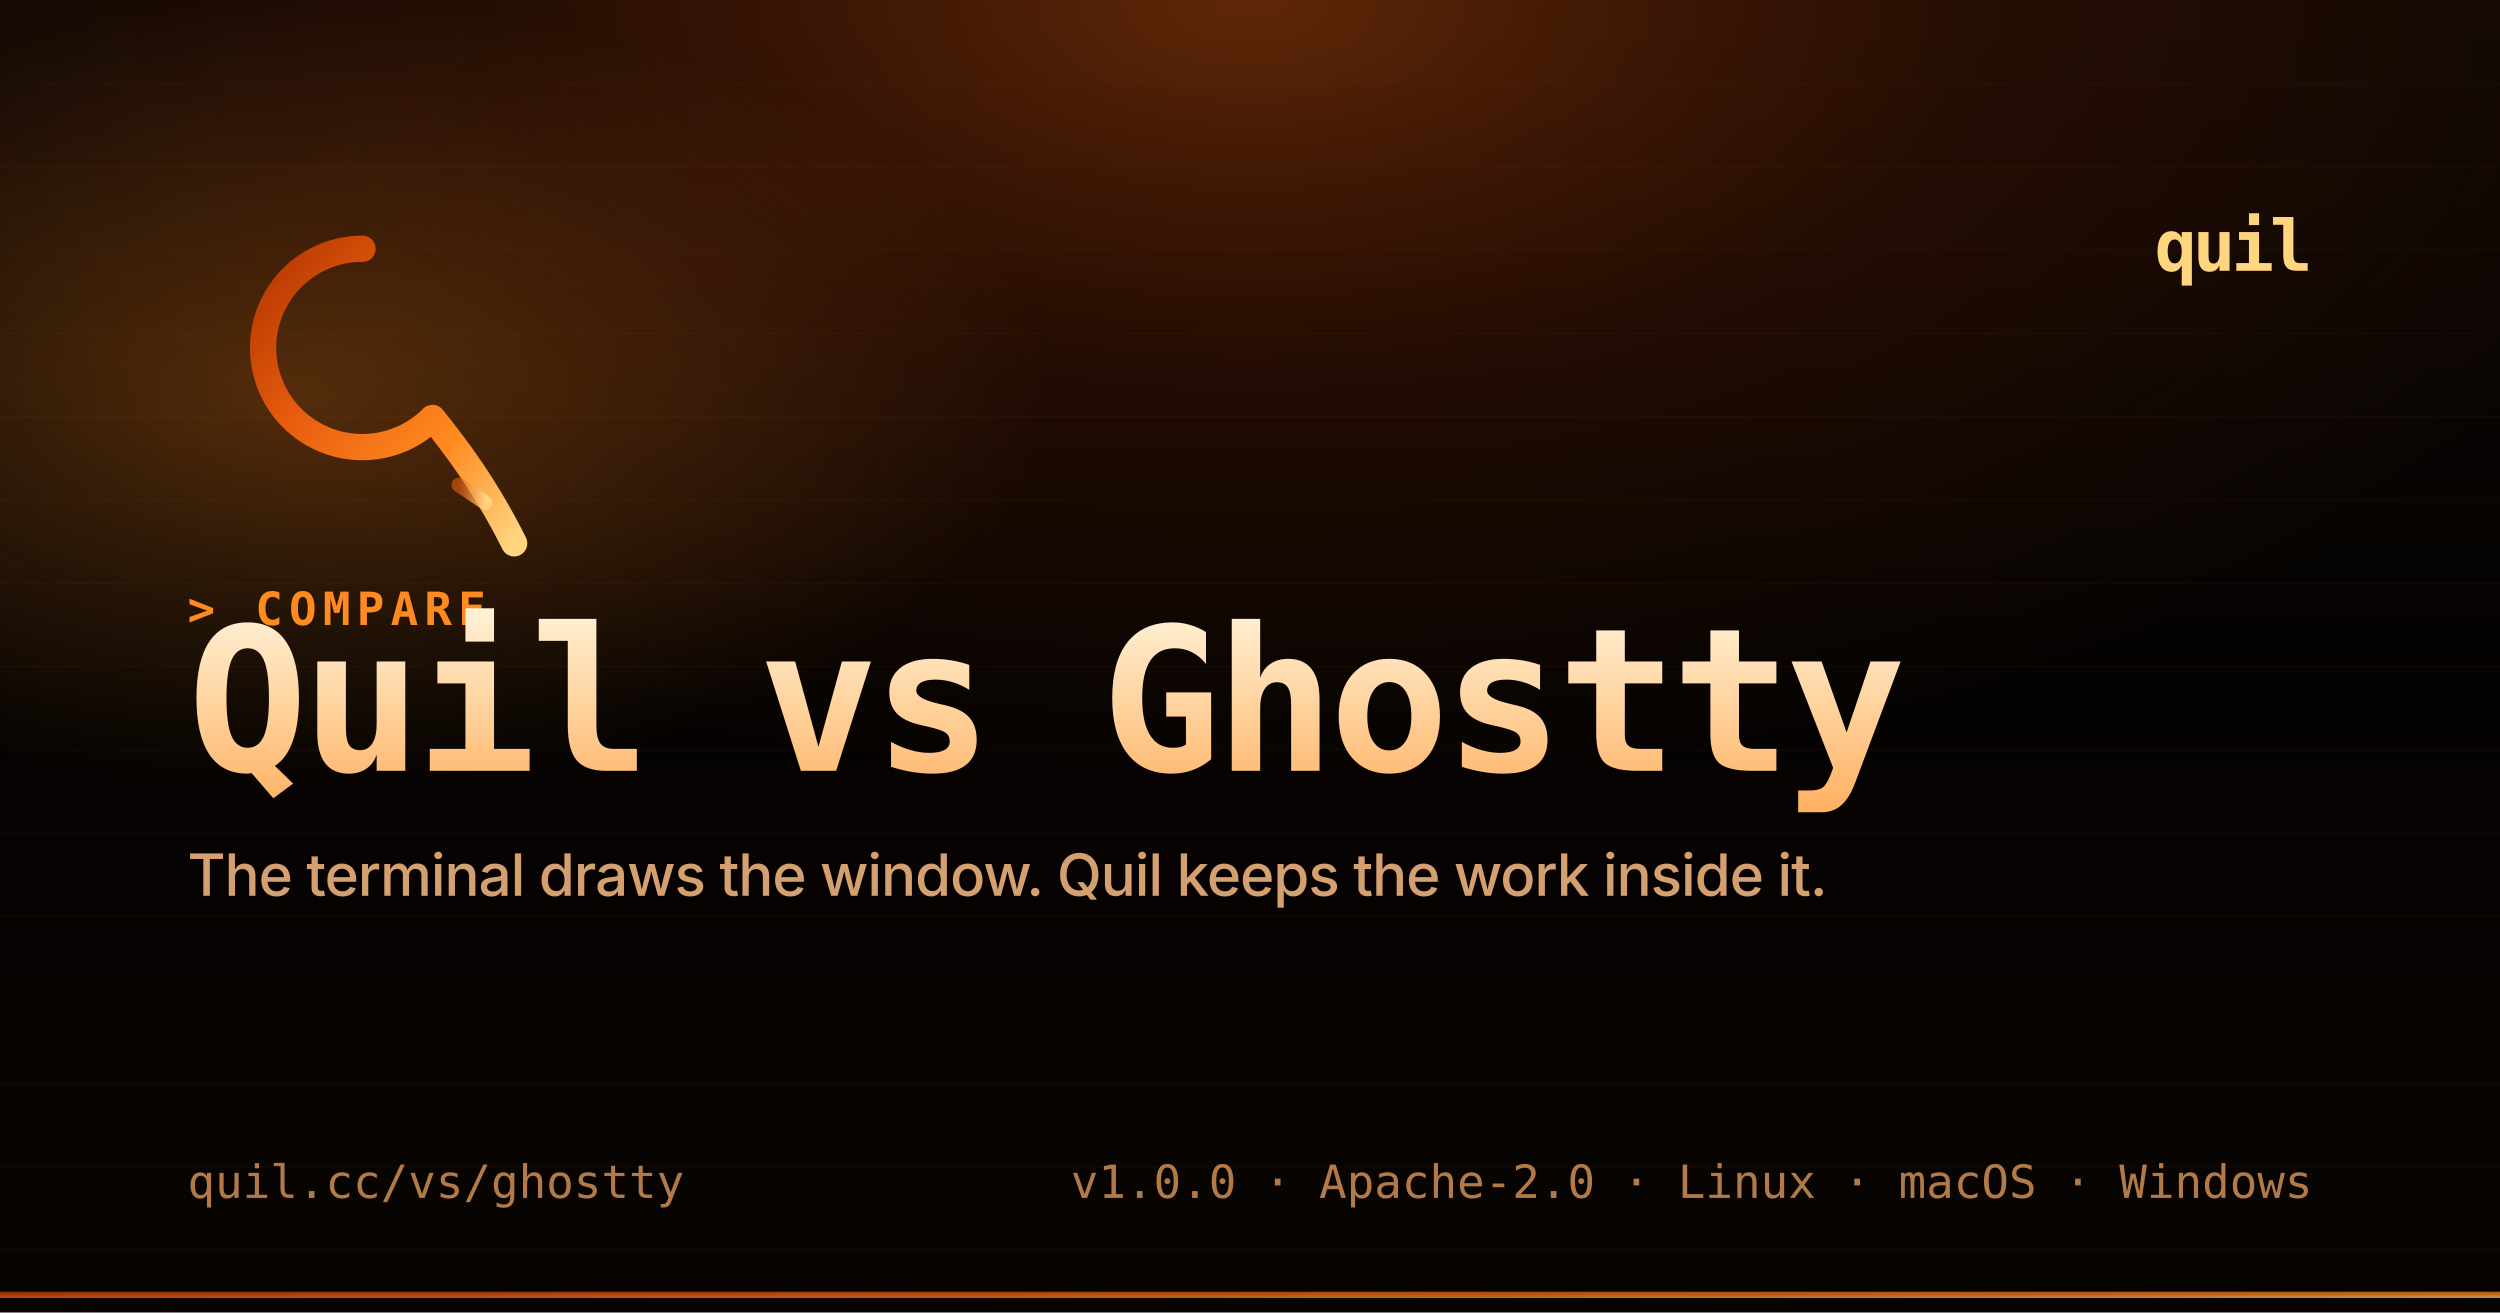
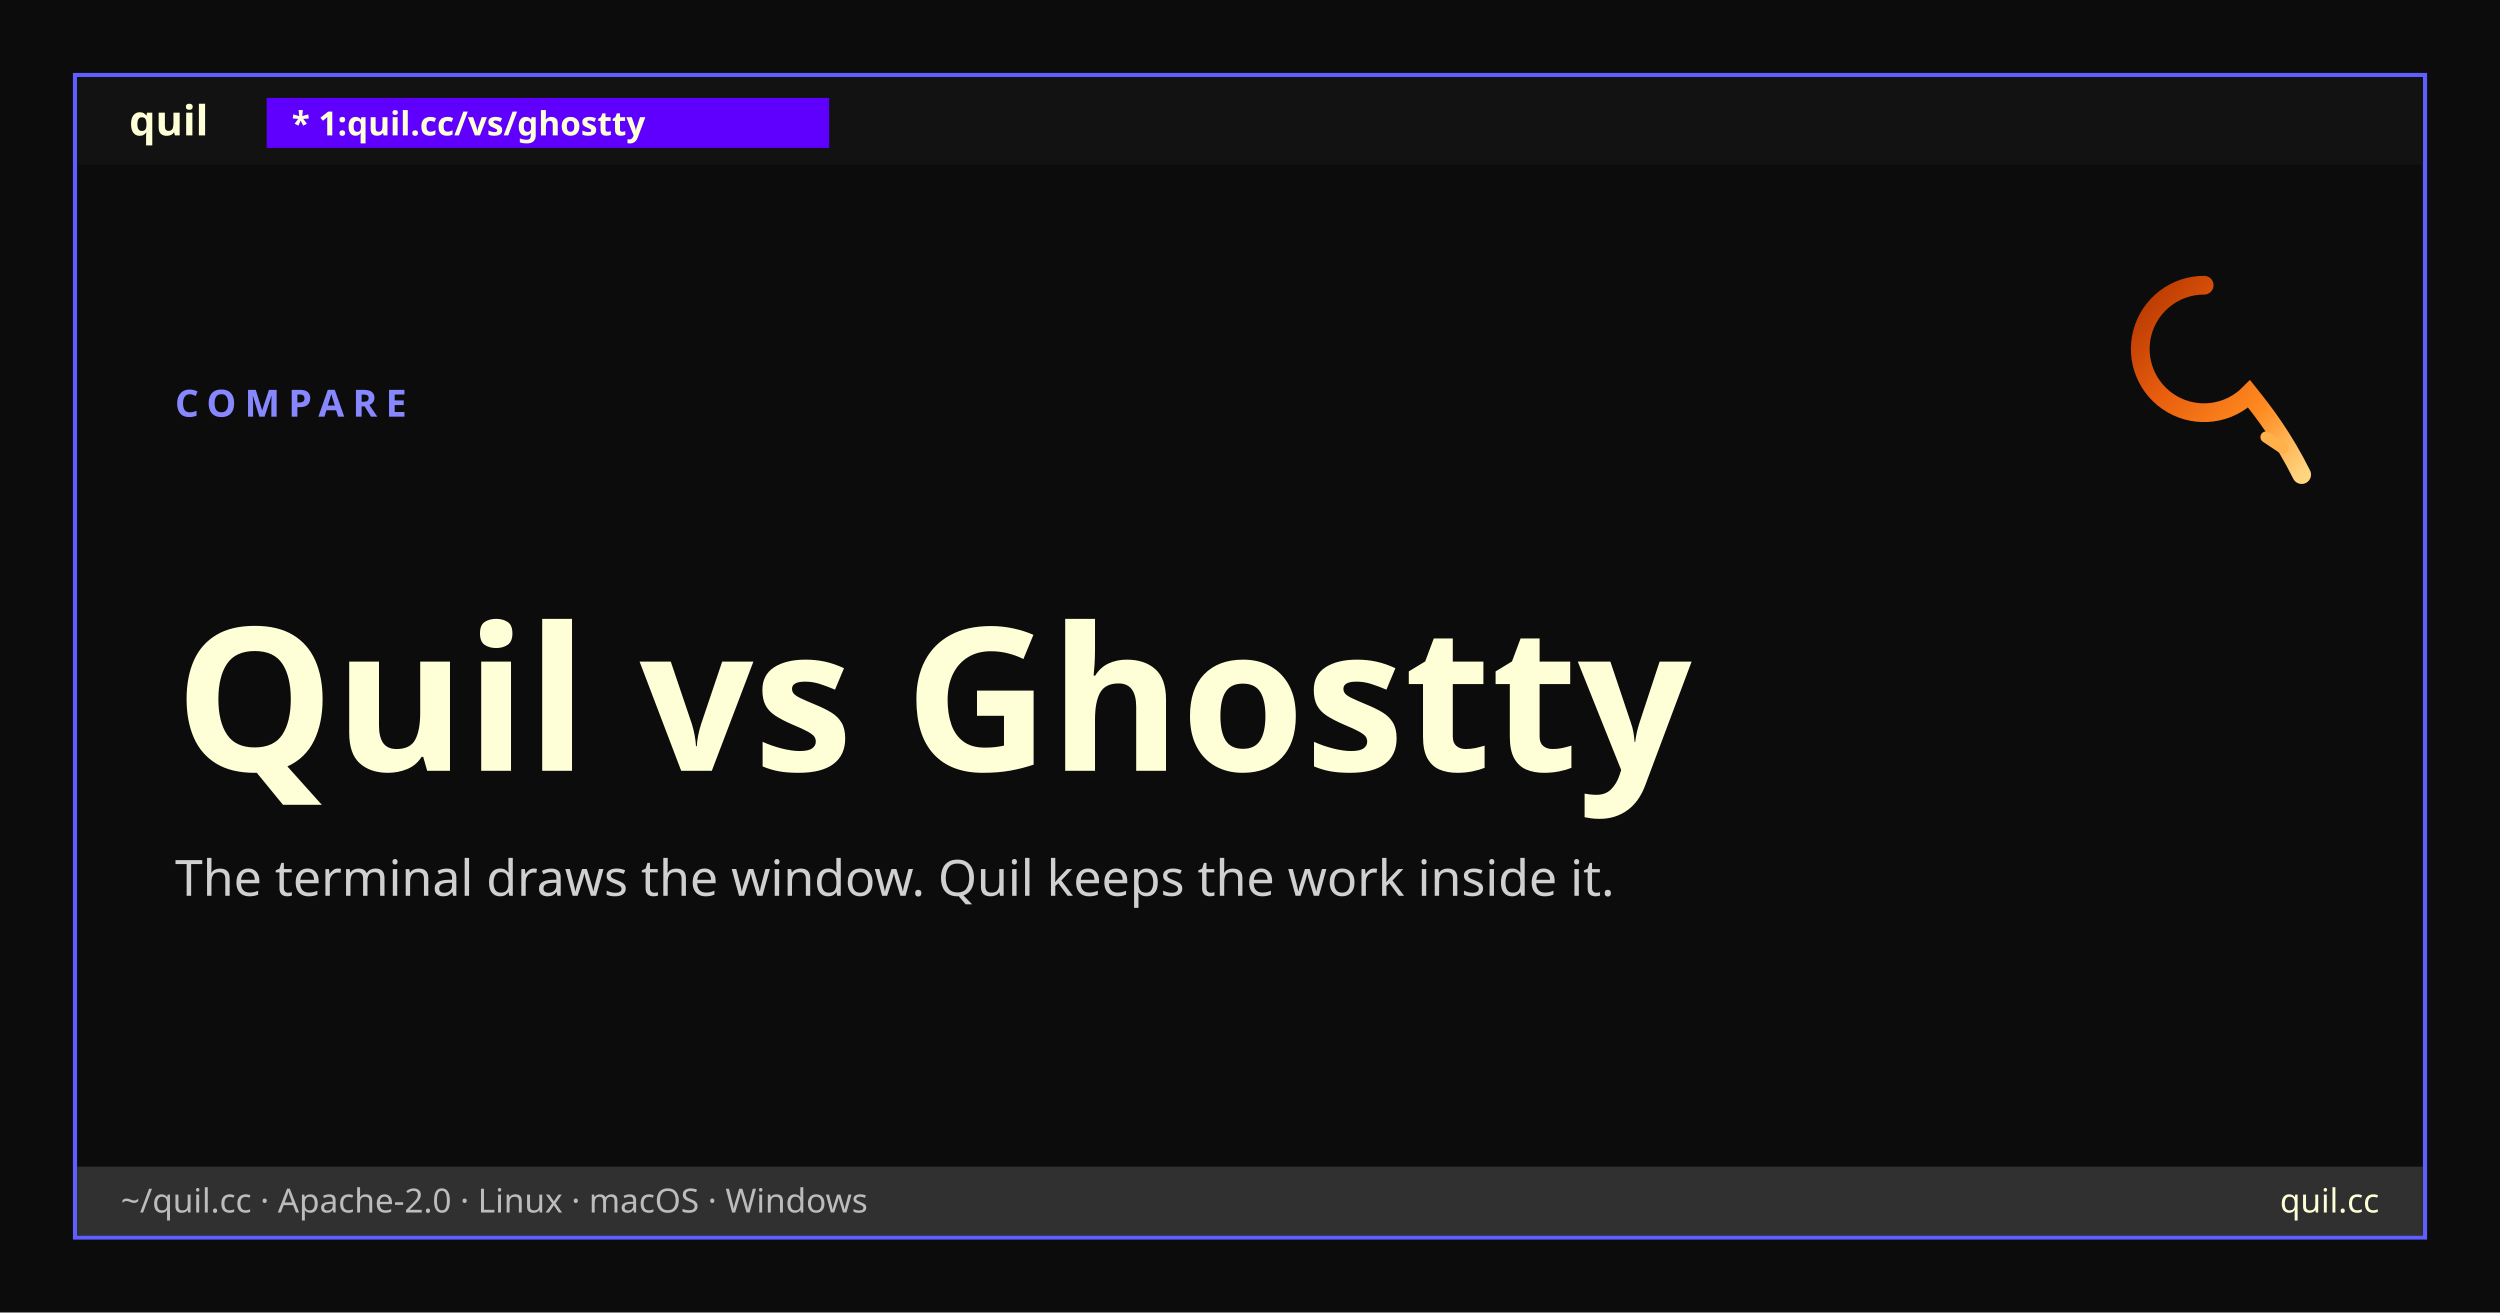
- <svg xmlns="http://www.w3.org/2000/svg" viewBox="0 0 1200 630" width="1200" height="630" role="img" aria-label="Quil — Quil vs Ghostty">
+ <svg xmlns="http://www.w3.org/2000/svg" width="1200" height="630" viewBox="0 0 1200 630" role="img" aria-label="Quil — Quil vs Ghostty">
  <defs>
-     <linearGradient id="bg" x1="0%" y1="0%" x2="0%" y2="100%">
-       <stop offset="0%" stop-color="#0D0704" />
-       <stop offset="50%" stop-color="#050302" />
-       <stop offset="100%" stop-color="#080402" />
-     </linearGradient>
-     <radialGradient id="glowEmber" cx="50%" cy="0%" r="60%">
-       <stop offset="0%" stop-color="#E85D0E" stop-opacity="0.38" />
-       <stop offset="50%" stop-color="#B33500" stop-opacity="0.14" />
-       <stop offset="100%" stop-color="#B33500" stop-opacity="0" />
-     </radialGradient>
-     <radialGradient id="glowBrand" cx="12%" cy="30%" r="30%">
-       <stop offset="0%" stop-color="#FF8A1F" stop-opacity="0.28" />
-       <stop offset="100%" stop-color="#FF8A1F" stop-opacity="0" />
-     </radialGradient>
-     <linearGradient id="ogStroke" x1="0%" y1="0%" x2="100%" y2="100%">
+     <linearGradient id="qs" x1="0%" y1="0%" x2="100%" y2="100%">
      <stop offset="0%" stop-color="#B33500" />
      <stop offset="35%" stop-color="#E85D0E" />
      <stop offset="70%" stop-color="#FF8A1F" />
      <stop offset="100%" stop-color="#FFD580" />
    </linearGradient>
-     <linearGradient id="ogBarb" x1="0%" y1="0%" x2="100%" y2="0%">
-       <stop offset="0%" stop-color="#E85D0E" stop-opacity="0.6" />
-       <stop offset="100%" stop-color="#FFD580" stop-opacity="0.9" />
-     </linearGradient>
-     <linearGradient id="ogTitle" x1="0%" y1="0%" x2="0%" y2="100%">
-       <stop offset="0%" stop-color="#FFF2D6" />
-       <stop offset="100%" stop-color="#FFB060" />
-     </linearGradient>
  </defs>
-   <rect x="0" y="0" width="1200" height="630" fill="url(#bg)" />
-   <rect x="0" y="0" width="1200" height="630" fill="url(#glowEmber)" />
-   <rect x="0" y="0" width="1200" height="630" fill="url(#glowBrand)" />
-   <g stroke="#FF8A1F" stroke-width="0.5" stroke-opacity="0.05">
-     <line x1="0" y1="40" x2="1200" y2="40" />
-     <line x1="0" y1="80" x2="1200" y2="80" />
-     <line x1="0" y1="120" x2="1200" y2="120" />
-     <line x1="0" y1="160" x2="1200" y2="160" />
-     <line x1="0" y1="200" x2="1200" y2="200" />
-     <line x1="0" y1="240" x2="1200" y2="240" />
-     <line x1="0" y1="280" x2="1200" y2="280" />
-     <line x1="0" y1="320" x2="1200" y2="320" />
-     <line x1="0" y1="360" x2="1200" y2="360" />
-     <line x1="0" y1="400" x2="1200" y2="400" />
-     <line x1="0" y1="440" x2="1200" y2="440" />
-     <line x1="0" y1="480" x2="1200" y2="480" />
-     <line x1="0" y1="520" x2="1200" y2="520" />
-     <line x1="0" y1="560" x2="1200" y2="560" />
-     <line x1="0" y1="600" x2="1200" y2="600" />
+   <rect width="1200" height="630" fill="#0c0c0c" />
+   <rect x="36" y="36" width="1128" height="558" fill="#0c0c0c" stroke="#5f5fff" stroke-width="2" />
+   <rect x="37" y="37" width="1126" height="42" fill="#121212" />
+   <text x="62" y="65" font-family="JetBrains Mono" font-weight="800" font-size="20" fill="#ffffd7">quil</text>
+   <rect x="128" y="47" width="270" height="24" fill="#5f00ff" />
+   <text x="140" y="65" font-family="JetBrains Mono" font-weight="700" font-size="16" fill="#ffffd7">* 1:quil.cc/vs/ghostty</text>
+   <g transform="translate(1004,118) scale(0.9)">
+     <path d="M60 21A34 34 0 1 0 84 79C92 89 102 102 112 122" fill="none" stroke="url(#qs)" stroke-width="10" stroke-linecap="round" />
+     <path d="M102 108L93 102" fill="none" stroke="#FFB24A" stroke-width="6" stroke-linecap="round" />
  </g>
-   <g transform="translate(90, 90) scale(1.4)">
-     <path d="M 60 21          A 34 34 0 1 0 84 79          C 92 89 102 102 112 122" fill="none" stroke="url(#ogStroke)" stroke-width="9" stroke-linecap="round" stroke-linejoin="round" />
-     <path d="M 102 108 L 93 102" fill="none" stroke="url(#ogBarb)" stroke-width="5" stroke-linecap="round" />
-   </g>
-   <text x="1110" y="130" text-anchor="end" font-family="'JetBrains Mono', 'SF Mono', ui-monospace, monospace" font-size="34" font-weight="700" letter-spacing="-2" fill="#FFD580">quil</text>
-   <text x="90" y="300" font-family="'JetBrains Mono', 'SF Mono', ui-monospace, monospace" font-size="22" font-weight="700" letter-spacing="3" fill="#FF8A1F">&gt; COMPARE</text>
-   <text x="90" y="370" font-family="'JetBrains Mono', 'SF Mono', ui-monospace, monospace" font-size="96" font-weight="700" letter-spacing="-3" fill="url(#ogTitle)">Quil vs Ghostty</text>
-   <text x="90" y="-100" font-family="'JetBrains Mono', 'SF Mono', ui-monospace, monospace" font-size="96" font-weight="700" letter-spacing="-3" fill="url(#ogTitle)" />
-   <text x="90" y="430" font-family="'Inter', 'SF Pro Display', system-ui, sans-serif" font-size="28" font-weight="500" letter-spacing="-0.5" fill="#D4A070">The terminal draws the window. Quil keeps the work inside it.</text>
-   <g font-family="'JetBrains Mono', ui-monospace, monospace" font-size="22" fill="#B37A48">
-     <text x="90" y="575">quil.cc/vs/ghostty</text>
-     <text x="1110" y="575" text-anchor="end">v1.0.0  ·  Apache-2.0  ·  Linux · macOS · Windows</text>
-   </g>
-   <rect x="0" y="620" width="1200" height="3" fill="url(#ogStroke)" opacity="0.75" />
+   <text x="84" y="200" font-family="JetBrains Mono" font-weight="700" font-size="18" letter-spacing="4" fill="#8787ff">COMPARE</text>
+   <text x="84" y="370" font-family="JetBrains Mono" font-weight="800" font-size="96" fill="#ffffd7">Quil vs Ghostty</text>
+   <text x="84" y="-100" font-family="JetBrains Mono" font-weight="800" font-size="96" fill="#ffffd7" />
+   <text x="84" y="430" font-family="JetBrains Mono" font-size="24" fill="#d0d0d0">The terminal draws the window. Quil keeps the work inside it.</text>
+   <rect x="37" y="560" width="1126" height="33" fill="#303030" />
+   <text x="58" y="582" font-family="JetBrains Mono" font-size="16" fill="#bcbcbc">~/quil.cc · Apache-2.0 · Linux · macOS · Windows</text>
+   <text x="1142" y="582" text-anchor="end" font-family="JetBrains Mono" font-size="16" fill="#ffffd7">quil.cc</text>
</svg>
